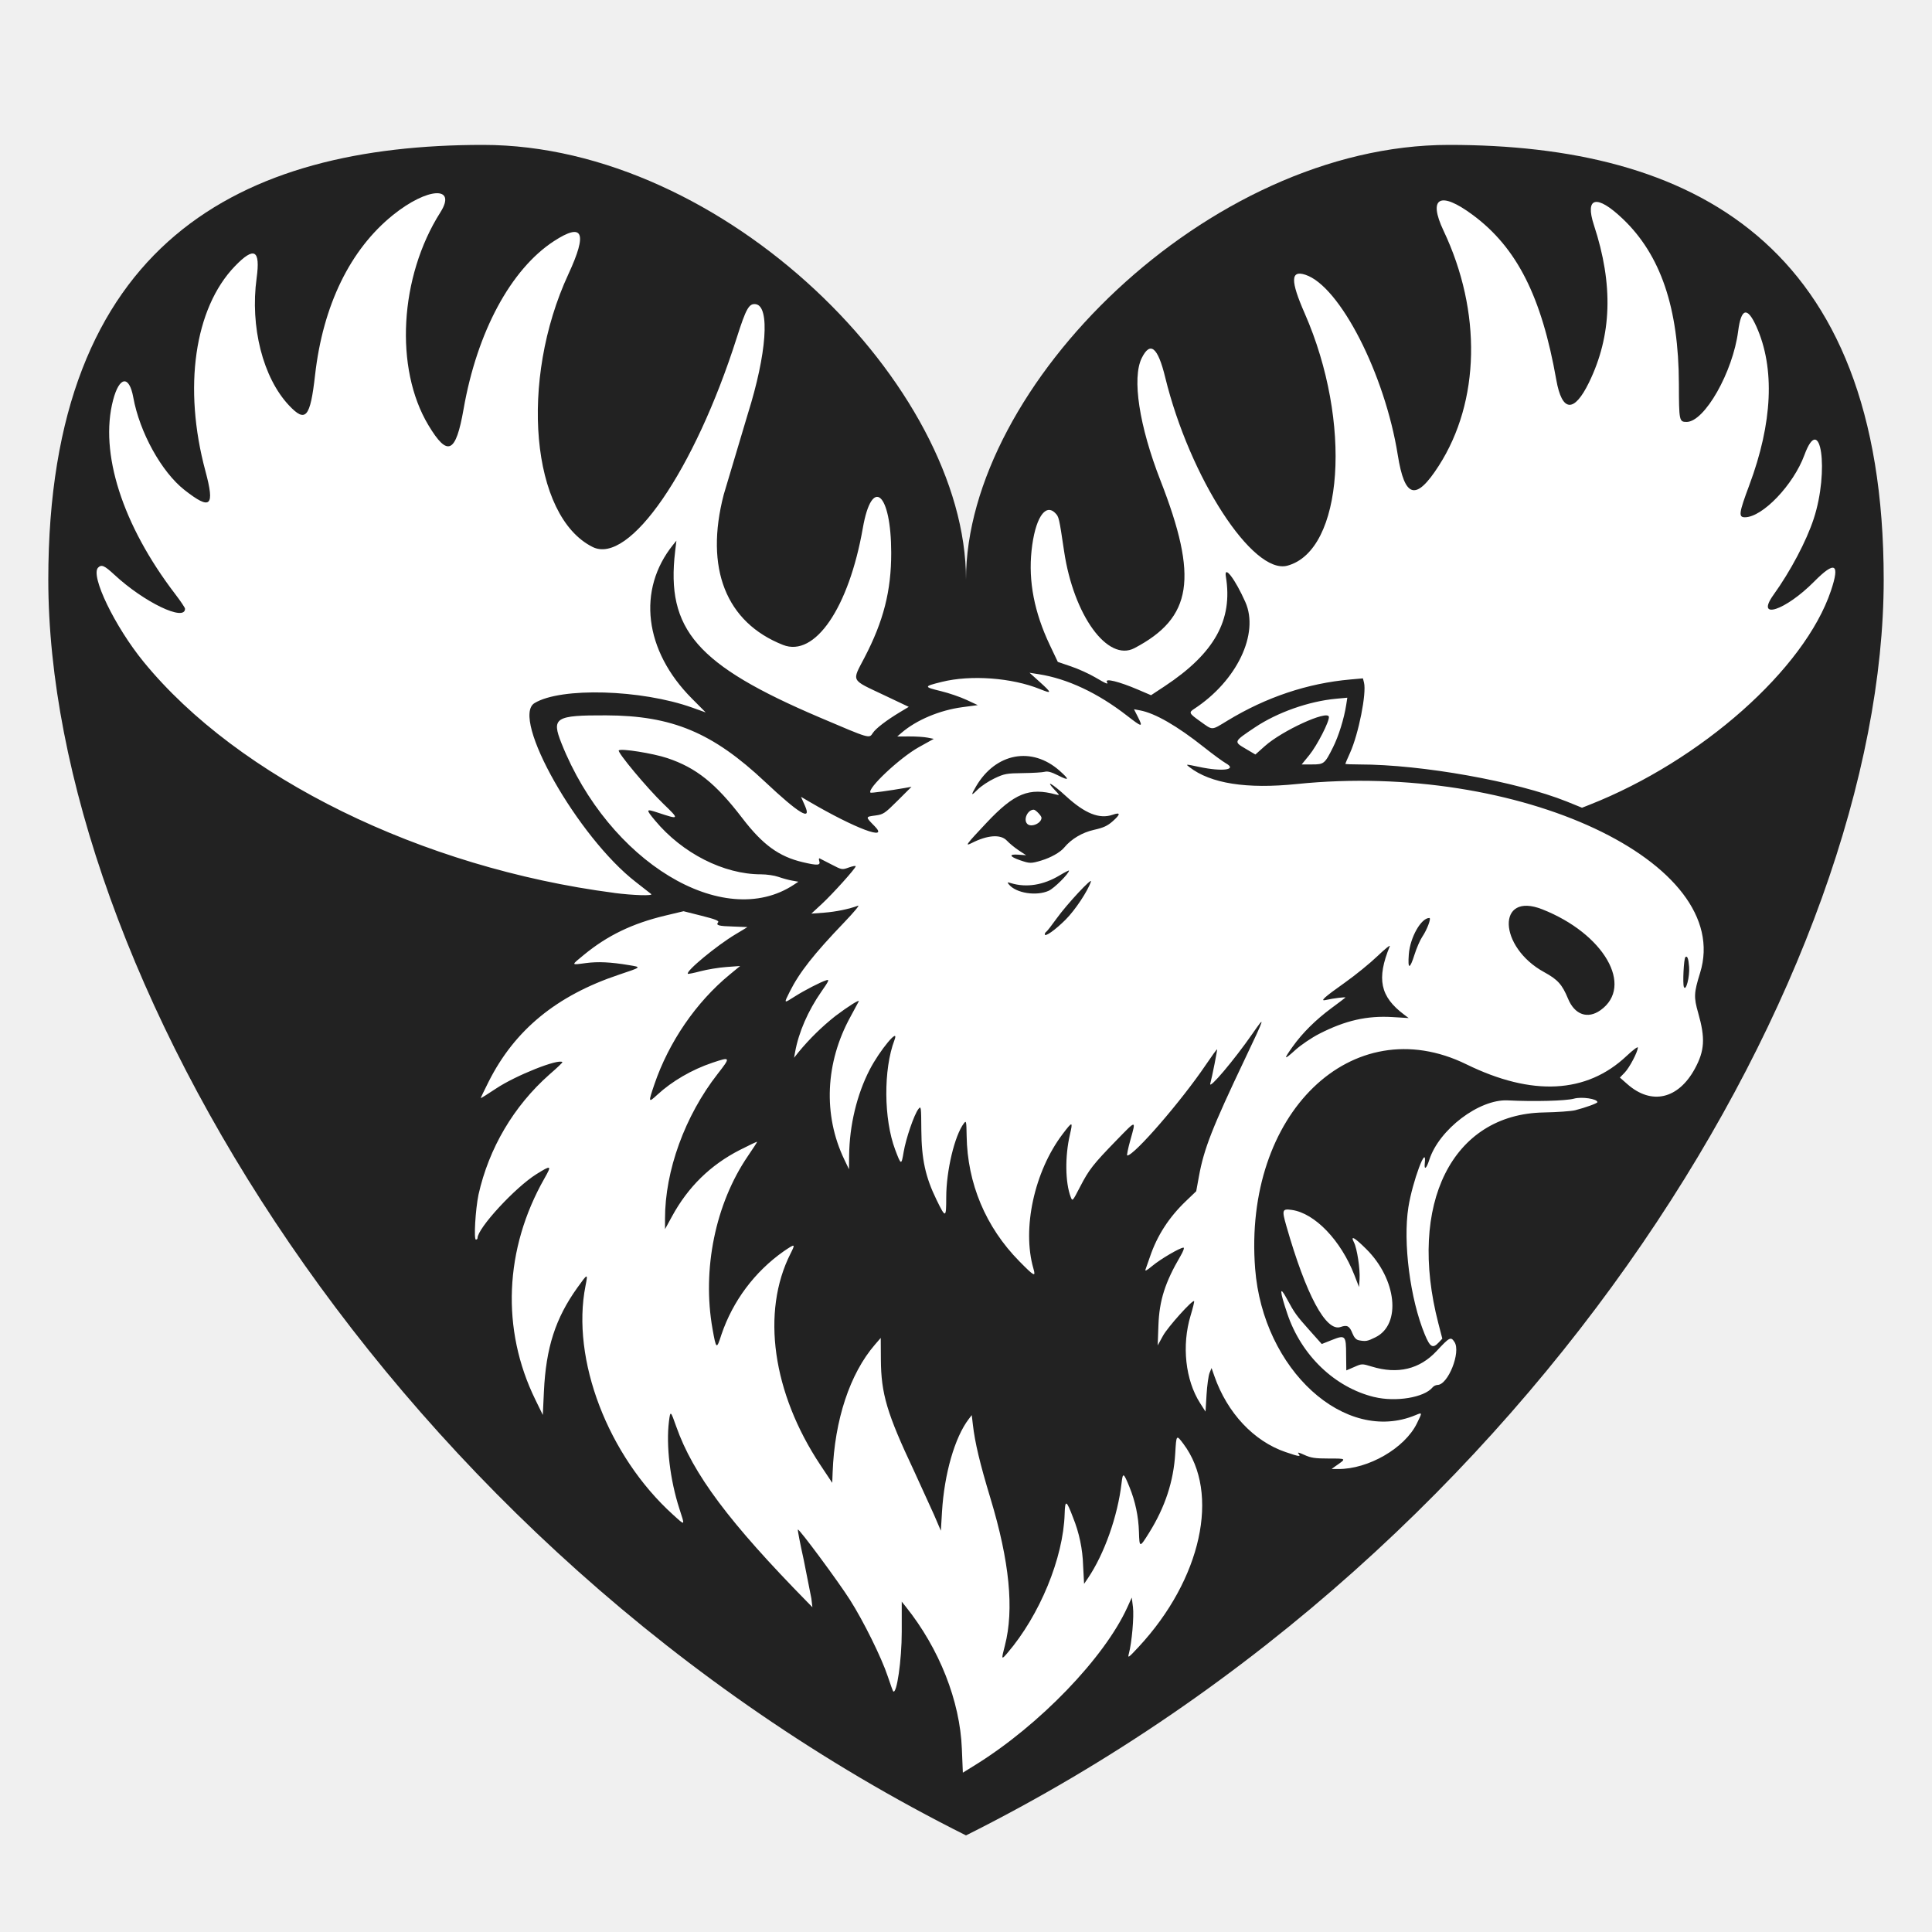
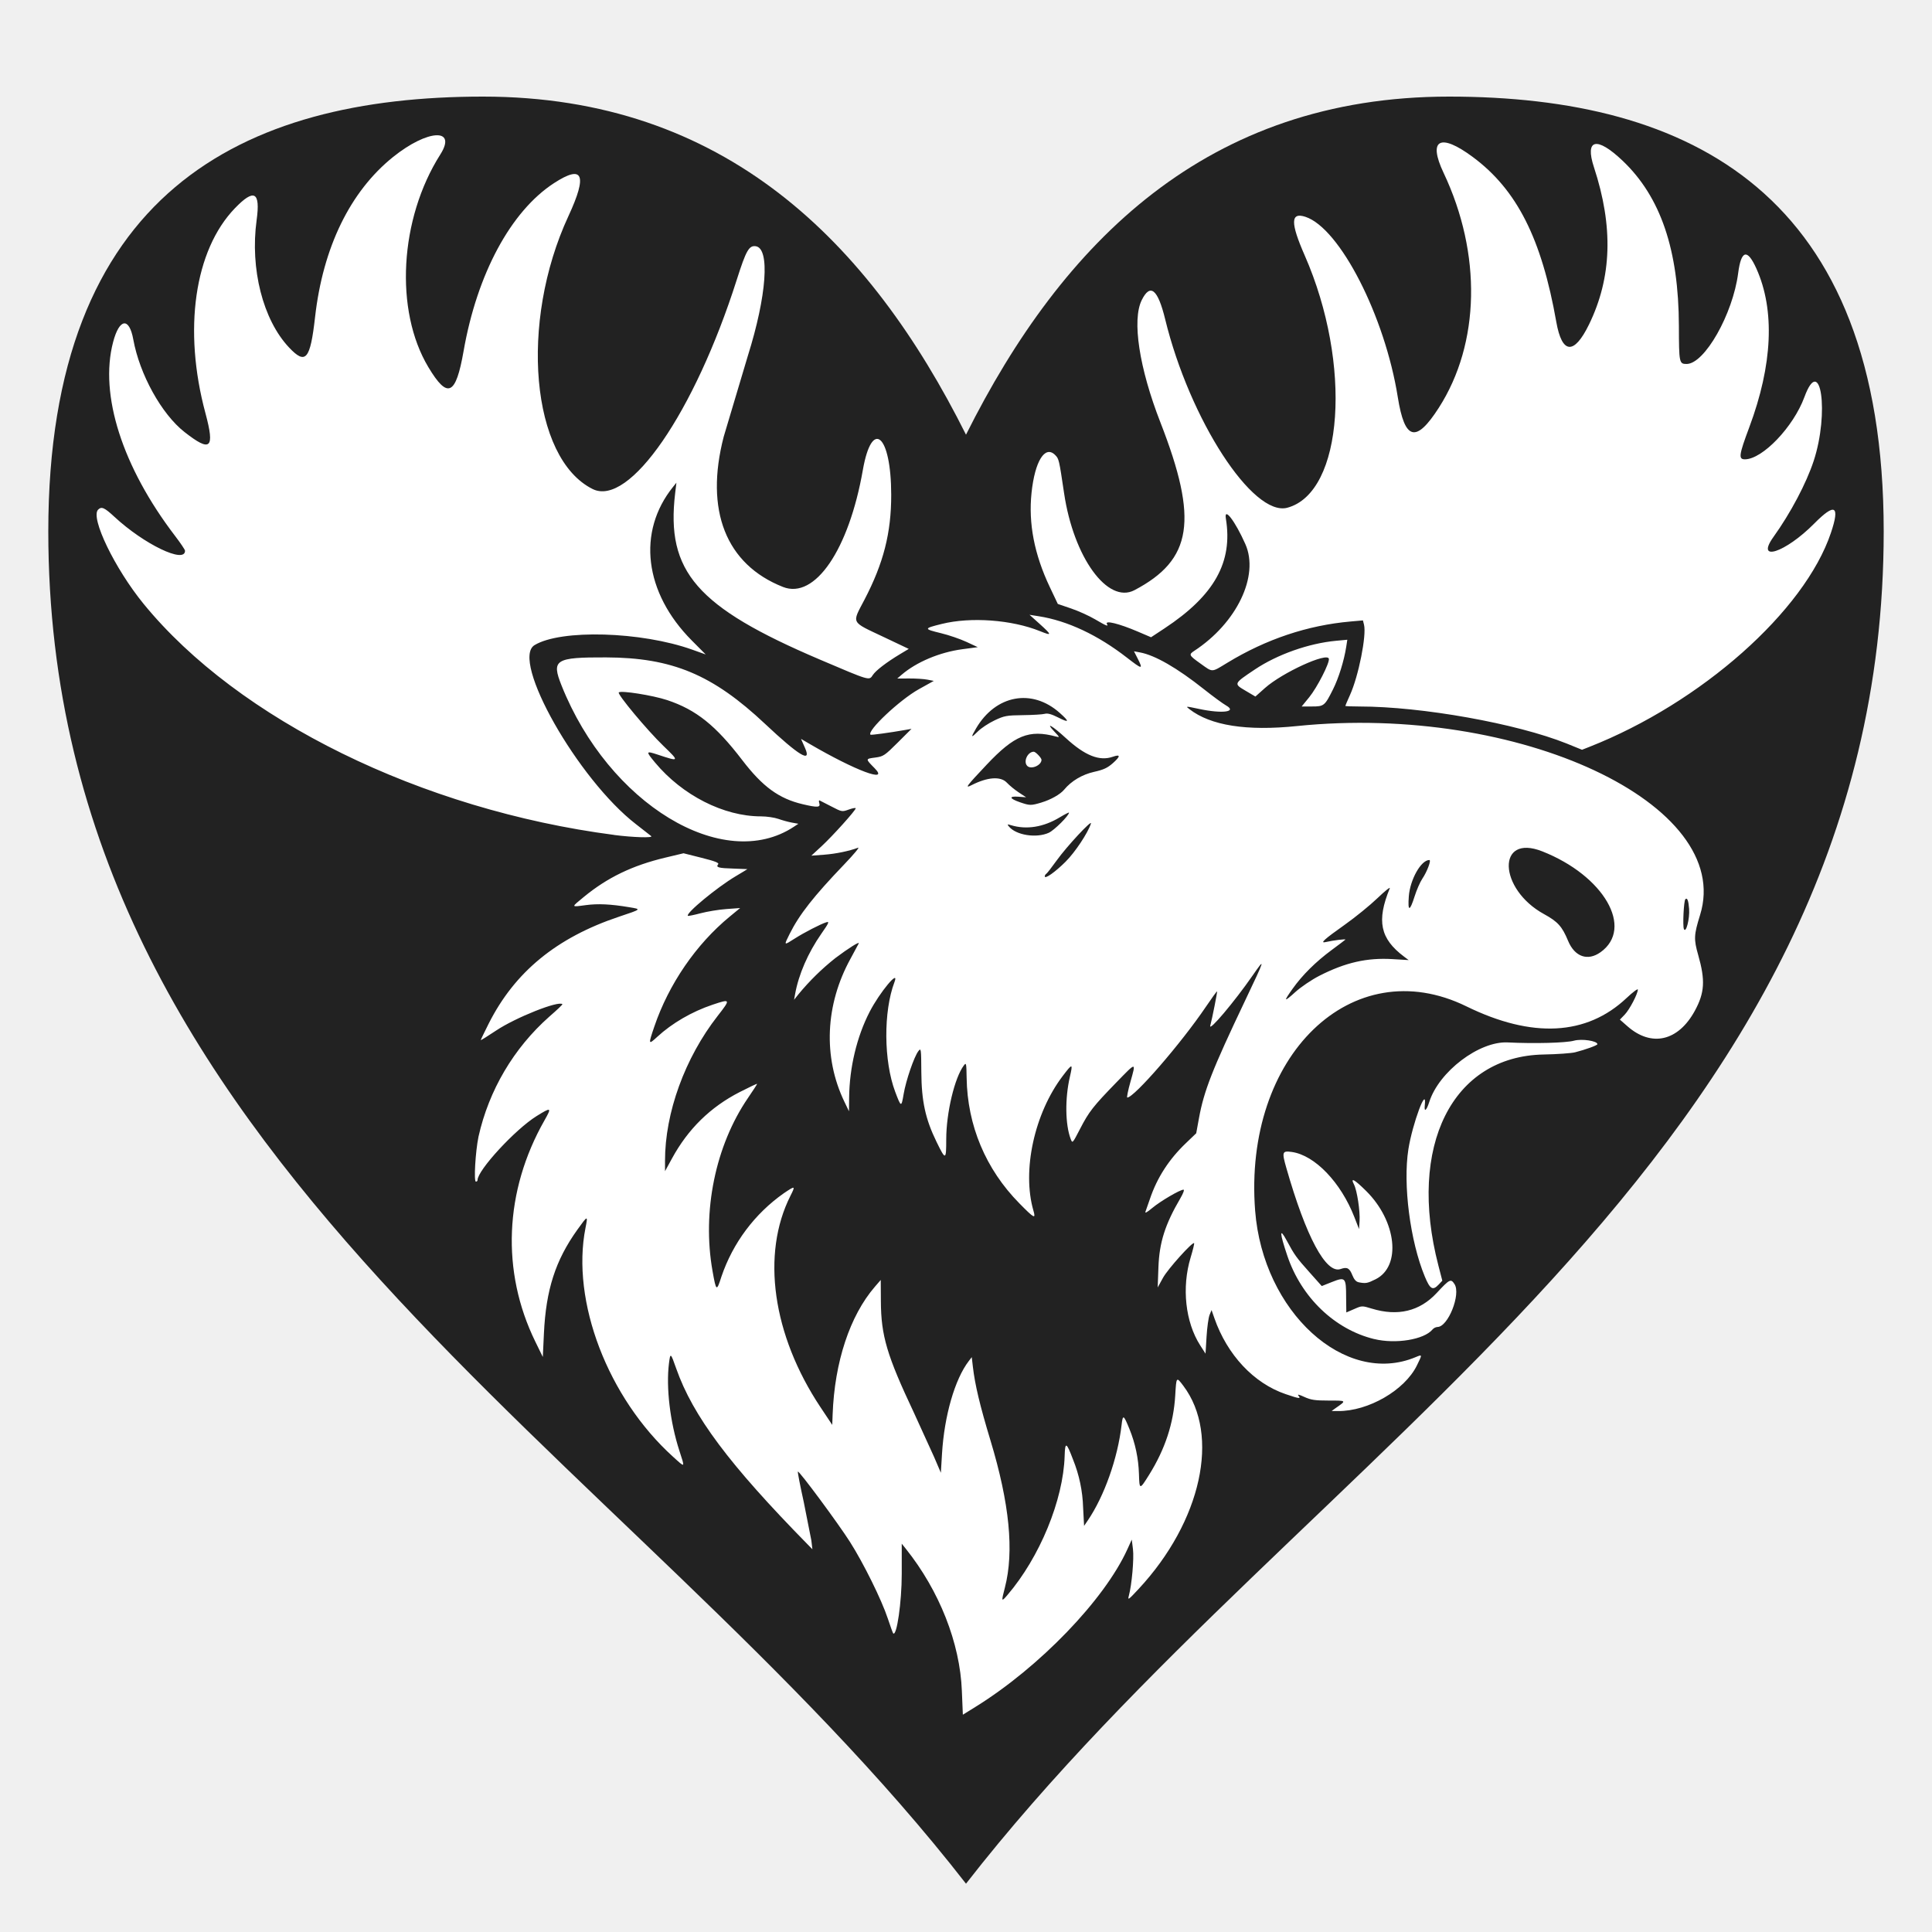
- <svg xmlns="http://www.w3.org/2000/svg" width="100" height="100">
-   <path d="M 20 38 C 8 32 1 20 1 12 C 1 5 5 3 10 3 C 15 3 20 8 20 12 C 20 8 25 3 30 3 C 35 3 39 5 39 12 C 39 20 32 32 20 38 Z" fill="#222" transform="scale(2.5)" />
-   <path fill="#FFF" d="M49.786 90.522c-.095-2.477-1.166-5.19-2.903-7.36l-.209-.261v1.566c0 1.455-.259 3.258-.443 3.075-.02-.019-.145-.367-.28-.772-.318-.961-1.251-2.851-1.954-3.957-.611-.962-2.641-3.703-2.699-3.644-.02.02.116.726.303 1.569l.394 1.992.055.46-.246-.251c-4.06-4.136-5.942-6.654-6.802-9.101-.291-.829-.305-.839-.377-.265-.155 1.244.058 3.032.539 4.516.297.916.318.896-.327.313-3.375-3.054-5.285-8.05-4.531-11.85.131-.658.117-.655-.422.098-1.135 1.585-1.625 3.108-1.731 5.374l-.057 1.213-.389-.796c-1.776-3.63-1.603-7.796.474-11.449.388-.682.356-.699-.41-.222-1.107.69-3.054 2.802-3.054 3.313 0 .043-.038.078-.084.078-.116 0-.026-1.55.134-2.328a11.72 11.72 0 0 1 3.667-6.214c.389-.336.694-.625.676-.643-.195-.195-2.424.692-3.434 1.367-.436.291-.792.513-.792.492s.185-.404.41-.852c1.349-2.675 3.512-4.451 6.741-5.533 1.189-.398 1.176-.386.527-.494-.957-.16-1.606-.191-2.24-.107-.781.103-.775.129-.098-.428 1.212-.997 2.507-1.623 4.197-2.027l.959-.229.937.236c.701.176.916.261.854.336-.131.158.018.199.797.221l.717.028c0 .004-.272.17-.606.368-.976.58-2.6 1.924-2.475 2.049.018.018.314-.042.658-.133s.945-.19 1.336-.218l.711-.052-.544.448c-1.738 1.43-3.149 3.49-3.897 5.686-.319.938-.313.96.153.531.766-.706 1.792-1.302 2.855-1.659.944-.317.953-.297.273.574-1.698 2.173-2.733 5.022-2.728 7.512l.001.528.363-.664c.832-1.525 1.985-2.654 3.504-3.432.495-.253.899-.444.899-.423s-.213.35-.474.731c-1.685 2.466-2.382 5.869-1.834 8.953.189 1.066.21 1.079.461.293a8.69 8.69 0 0 1 3.225-4.313c.598-.404.614-.399.351.122-1.528 3.021-.936 7.209 1.548 10.945l.612.92.02-.544c.1-2.709.892-5.105 2.186-6.606l.304-.352.007 1.116c.011 1.777.31 2.786 1.711 5.758l1.042 2.285.352.822.059-.981c.118-1.967.663-3.859 1.383-4.799l.157-.205.058.497c.108.937.363 2.004.91 3.811.988 3.265 1.231 5.752.746 7.623-.19.732-.184.75.128.386 1.678-1.96 2.898-4.924 2.966-7.206.022-.75.09-.722.432.183a7.21 7.21 0 0 1 .524 2.498l.05.942.194-.285c.851-1.253 1.547-3.217 1.746-4.933.066-.564.102-.546.406.198s.47 1.529.494 2.335c.025.829.034.829.531.032.823-1.321 1.262-2.656 1.347-4.102.058-.977.057-.976.42-.495 1.918 2.548.935 7.018-2.312 10.511-.535.576-.577.604-.508.349.153-.564.272-1.92.212-2.406l-.062-.494-.228.502c-1.189 2.615-4.549 6.101-7.857 8.153l-.658.408zm19.342-14.636c.577-.401.584-.393-.347-.393-.717 0-.93-.032-1.269-.188-.279-.129-.375-.148-.303-.063.142.171.044.159-.667-.083-1.646-.56-3.022-2.028-3.686-3.932l-.146-.418-.103.251c-.056.138-.127.646-.156 1.128l-.053.877-.28-.437c-.765-1.195-.96-2.992-.492-4.537.118-.391.2-.726.181-.745-.083-.083-1.358 1.336-1.609 1.79l-.276.502.038-1.046c.047-1.285.344-2.219 1.139-3.576.147-.25.214-.439.158-.439-.179 0-1.192.594-1.614.946-.286.239-.394.295-.35.181a24.94 24.94 0 0 0 .231-.659c.367-1.086.978-2.033 1.85-2.868l.542-.519.142-.778c.258-1.418.69-2.52 2.384-6.08 1.052-2.21 1.075-2.291.38-1.289-.936 1.349-2.272 2.929-2.178 2.576.102-.384.373-1.751.351-1.773-.013-.013-.274.346-.58.799-1.278 1.889-3.71 4.696-4.068 4.696-.035 0 .039-.367.165-.816.293-1.043.318-1.044-.724.028-1.207 1.242-1.424 1.518-1.882 2.406-.394.762-.396.765-.488.524-.283-.743-.3-2.101-.041-3.217.164-.706.136-.709-.374-.037-1.466 1.931-2.112 4.9-1.514 6.962.133.457.047.413-.731-.378-1.739-1.767-2.688-4.028-2.725-6.492-.012-.76-.022-.805-.143-.644-.477.628-.912 2.447-.913 3.823-.001 1.095-.029 1.103-.5.139-.577-1.181-.779-2.107-.789-3.614-.008-1.224-.014-1.267-.153-1.087-.222.288-.644 1.519-.763 2.224-.117.695-.131.691-.437-.12-.597-1.586-.614-4.162-.037-5.679.271-.713-.767.532-1.288 1.545-.662 1.286-1.042 2.879-1.059 4.433l-.008.711-.241-.502c-1.108-2.307-.989-5.02.324-7.402l.424-.788c.049-.115-.542.257-1.215.764a12.66 12.66 0 0 0-1.901 1.864l-.233.293.053-.293c.182-1.017.668-2.136 1.357-3.124.393-.563.43-.648.262-.596-.298.092-1.147.53-1.64.845-.572.365-.567.369-.262-.241.507-1.012 1.243-1.948 2.835-3.609.483-.504.803-.888.711-.854-.471.176-1.157.317-1.755.362l-.667.05.535-.494c.567-.524 1.761-1.851 1.761-1.958 0-.035-.16-.006-.355.064-.351.126-.362.124-.899-.156l-.615-.315c-.039-.017-.046.048-.015.146.07.22-.098.23-.86.05-1.231-.29-2.073-.904-3.126-2.28-1.378-1.801-2.388-2.609-3.885-3.108-.741-.247-2.396-.51-2.508-.398-.089.089 1.473 1.961 2.306 2.764.848.817.84.831-.277.46-.634-.21-.643-.185-.152.405 1.412 1.696 3.555 2.786 5.48 2.786.295 0 .701.059.903.131s.517.159.701.192l.335.06-.226.15c-3.656 2.424-9.592-1.182-12.033-7.308-.532-1.334-.328-1.462 2.305-1.453 3.419.011 5.516.889 8.233 3.444 1.755 1.65 2.422 2.051 2.064 1.242l-.207-.469.434.254c2.373 1.388 4.157 2.057 3.377 1.265-.485-.493-.486-.484.043-.554.407-.054.481-.104 1.15-.771l.715-.713-.335.059c-.788.139-1.759.272-1.787.244-.199-.193 1.511-1.803 2.499-2.353l.777-.432-.326-.064c-.179-.035-.605-.063-.946-.061l-.62.003.224-.193c.77-.662 1.972-1.168 3.149-1.325l.795-.106-.586-.273c-.322-.15-.914-.353-1.316-.45-.911-.221-.909-.245.041-.48 1.501-.372 3.622-.216 5.079.373.634.256.632.21-.015-.374l-.523-.471.478.075c1.482.232 3.056.972 4.563 2.143.792.615.847.622.567.069l-.202-.398.306.057c.781.144 1.923.801 3.316 1.907.459.365.977.744 1.149.842.582.332-.201.432-1.399.178-.71-.15-.71-.15-.502.011 1.098.85 2.952 1.142 5.562.875 11.487-1.176 22.642 4.048 20.87 9.773-.323 1.043-.333 1.253-.099 2.075.374 1.312.335 1.954-.173 2.888-.859 1.578-2.246 1.896-3.491.8l-.389-.342.251-.26c.249-.258.677-1.075.679-1.295 0-.063-.262.134-.584.437-2.068 1.951-4.888 2.098-8.29.432-5.916-2.897-11.557 2.56-10.935 10.578.406 5.232 4.651 9.105 8.305 7.579.355-.148.354-.156.067.43-.627 1.281-2.516 2.374-4.079 2.36l-.335-.003zm-.841-22.378c1.349-.69 2.47-.945 3.798-.864l.827.05-.237-.178c-1.24-.931-1.433-1.851-.74-3.538.038-.092-.248.136-.634.507s-1.145.988-1.685 1.371c-1.098.778-1.32.982-.983.902.355-.084 1.048-.169 1.004-.123-.023.024-.349.271-.724.548-.812.601-1.5 1.283-2.003 1.988-.492.689-.464.721.145.169.282-.255.837-.63 1.234-.833zm14.552-1.218c1.751-1.247.182-3.966-3.014-5.225-2.368-.933-2.281 1.951.097 3.251.708.387.934.638 1.243 1.384.341.823 1.013 1.06 1.674.589zm4.589-2.245c-.032-.432-.096-.599-.194-.501-.082.082-.146 1.376-.076 1.54.106.251.308-.526.27-1.039zm-14.211-.641c.107-.339.288-.753.402-.921.245-.361.474-.969.364-.969-.428 0-.997 1.007-1.063 1.88-.06.798.047.801.297.01zM55.16 47.596c.485-.483 1.142-1.471 1.306-1.964.086-.259-1.25 1.176-1.77 1.902-.255.356-.499.669-.542.695s-.077.085-.077.131c0 .159.539-.221 1.084-.764zm-.872-1.494c.281-.128 1.043-.888 1.043-1.04 0-.025-.216.086-.481.245-.844.509-1.723.649-2.53.402-.185-.056-.196-.048-.099.07.371.453 1.422.617 2.068.324zm-.382-1.565c.481-.143.975-.422 1.175-.665.368-.447.935-.784 1.545-.92.497-.111.698-.204.982-.457.398-.355.394-.467-.011-.325-.69.24-1.438-.058-2.429-.967-.708-.65-1.098-.868-.586-.327.273.289.277.301.079.248-1.397-.377-2.154-.07-3.594 1.459-1.062 1.127-1.147 1.243-.777 1.055.827-.421 1.505-.468 1.825-.127.135.144.415.373.622.509l.376.247-.398-.029c-.508-.037-.476.094.068.283.517.179.575.18 1.121.018zm-.734-1.892c-.22-.22.016-.736.336-.736.094 0 .4.32.4.418 0 .287-.536.518-.736.318zm-1.697-2.357c.506-.24.626-.262 1.471-.272.506-.006 1.014-.036 1.129-.068.149-.041.348.013.69.186.585.296.608.229.084-.237-1.436-1.278-3.311-.929-4.327.804-.285.486-.266.516.095.155.168-.168.554-.424.857-.567zm19.657 32.023c-2.042-.496-3.772-2.153-4.499-4.309-.405-1.2-.417-1.503-.033-.791.41.76.493.875 1.211 1.679l.603.676.528-.21c.694-.275.733-.233.733.786l.01.79c.006 0 .19-.08.41-.177.397-.175.403-.176.91-.021 1.343.41 2.478.137 3.355-.806.674-.725.734-.755.925-.463.341.52-.334 2.219-.882 2.219a.39.39 0 0 0-.258.131c-.434.523-1.904.764-3.014.494zm2.615-3.239c-.759-1.834-1.136-4.762-.849-6.587.208-1.321.966-3.356.849-2.279-.042.383.085.289.233-.173.502-1.57 2.585-3.15 4.059-3.077 1.384.068 3.011.025 3.429-.09.404-.112 1.213.01 1.213.182 0 .058-.614.281-1.152.418-.197.05-.931.102-1.631.115-4.732.088-7.052 4.736-5.448 10.919l.204.788-.183.195c-.312.332-.448.255-.724-.411zm-3.427.296c-.128-.024-.234-.144-.32-.359-.151-.378-.273-.443-.612-.324-.754.263-1.786-1.66-2.807-5.232-.238-.833-.216-.897.284-.827 1.189.168 2.539 1.573 3.238 3.373l.24.618.028-.414c.034-.511-.13-1.589-.29-1.898-.196-.381.017-.267.626.335 1.585 1.564 1.838 3.904.494 4.574-.427.213-.509.227-.883.156zM31.785 46.215c-9.964-1.3-19.449-5.958-24.352-11.959-1.49-1.824-2.766-4.465-2.355-4.876.177-.177.326-.111.85.375 1.533 1.42 3.652 2.438 3.649 1.752 0-.052-.231-.395-.512-.763-2.732-3.573-3.928-7.309-3.211-10.037.324-1.234.834-1.3 1.045-.136.328 1.807 1.464 3.861 2.651 4.791 1.356 1.062 1.578.863 1.084-.974-1.164-4.319-.572-8.434 1.524-10.609 1-1.037 1.327-.859 1.125.613-.345 2.521.327 5.162 1.678 6.594.86.912 1.097.636 1.347-1.575.409-3.61 1.815-6.497 4.033-8.282 1.786-1.437 3.33-1.522 2.45-.134-2.114 3.333-2.38 8.071-.619 11.009.998 1.665 1.42 1.471 1.824-.836.699-3.991 2.443-7.232 4.674-8.686 1.512-.985 1.749-.447.753 1.701-2.558 5.512-1.936 12.541 1.251 14.129 1.896.945 5.273-3.959 7.461-10.833.483-1.517.634-1.784.983-1.734.745.106.567 2.572-.41 5.674l-1.248 4.182c-.991 3.814.113 6.613 3.068 7.78 1.652.652 3.407-1.919 4.132-6.05.473-2.7 1.466-1.834 1.469 1.282.002 1.969-.398 3.537-1.385 5.428-.656 1.258-.733 1.112 1.007 1.936l1.286.61-.461.277c-.697.42-1.247.842-1.399 1.075-.193.295-.126.314-2.741-.8-6.377-2.718-7.973-4.553-7.49-8.61l.065-.544-.169.209c-1.88 2.332-1.498 5.482.966 7.958l.719.723-.697-.249c-2.643-.943-6.802-1.062-8.163-.234-1.259.765 2.243 6.946 5.25 9.267l.79.618c.116.1-.951.067-1.92-.059zm49.308-4.729c-2.598-1.04-7.498-1.916-10.727-1.918-.403 0-.732-.014-.732-.031s.109-.271.242-.565c.443-.979.863-3.088.725-3.638l-.056-.222-.644.057c-2.216.195-4.364.914-6.366 2.131-.849.516-.746.512-1.398.047-.6-.428-.618-.465-.322-.659 2.205-1.445 3.373-3.885 2.644-5.526-.529-1.191-1.113-1.955-1.008-1.317.37 2.25-.593 3.973-3.174 5.678l-.699.461-.681-.291c-.983-.42-1.732-.602-1.601-.391.089.144-.037.094-.613-.245-.307-.181-.867-.435-1.245-.563l-.686-.234-.417-.879c-.799-1.686-1.11-3.29-.943-4.873.173-1.641.697-2.482 1.221-1.958.197.197.203.223.464 1.979.493 3.322 2.254 5.748 3.642 5.018 3.001-1.578 3.317-3.625 1.343-8.685-1.099-2.816-1.477-5.297-.966-6.329.441-.889.833-.568 1.214.995 1.266 5.187 4.536 10.232 6.322 9.752 2.91-.784 3.368-7.433.899-13.061-.745-1.697-.734-2.251.039-1.996 1.78.587 4.111 5.139 4.779 9.331.358 2.244.942 2.395 2.125.55 2.136-3.329 2.229-7.969.244-12.162-.818-1.728-.181-2.072 1.512-.817 2.283 1.693 3.561 4.216 4.324 8.539.295 1.67.918 1.719 1.692.133 1.185-2.431 1.269-5.061.257-8.14-.483-1.47.142-1.612 1.484-.337 1.967 1.869 2.901 4.61 2.912 8.553.005 1.91.016 1.966.399 1.966.93 0 2.396-2.583 2.669-4.701.155-1.199.475-1.279.944-.236.967 2.155.84 4.982-.371 8.22-.534 1.429-.565 1.652-.226 1.652.91 0 2.512-1.675 3.081-3.22.844-2.294 1.298.819.481 3.303-.38 1.156-1.198 2.703-2.08 3.932-.955 1.332.613.819 2.107-.689 1.077-1.087 1.342-.941.867.474-1.363 4.06-6.721 8.808-12.509 11.086l-.376.148zm-13.327-2.399c.41-.502 1.062-1.779 1.016-1.989-.077-.353-2.412.717-3.309 1.515l-.494.44-.514-.303c-.616-.363-.618-.359.489-1.1 1.161-.777 2.792-1.353 4.201-1.483l.582-.054-.057.368c-.111.716-.391 1.616-.684 2.201-.428.855-.465.885-1.09.885h-.532z" />
+ <svg xmlns="http://www.w3.org/2000/svg" width="400" height="400" viewBox="0 0 100 100">
+   <path d="M 20 39 C 13 30 1 24 1 11 C 1 4 5 2 10 2 C 15 2 18 5 20 9 C 22 5 25 2 30 2 C 35 2 39 4 39 11 C 39 24 27 30 20 39 Z" fill="#222" transform="scale(2.5)" />
+   <path transform="translate(0,-3)" fill="#FFF" d="M49.786 90.522c-.095-2.477-1.166-5.19-2.903-7.36l-.209-.261v1.566c0 1.455-.259 3.258-.443 3.075-.02-.019-.145-.367-.28-.772-.318-.961-1.251-2.851-1.954-3.957-.611-.962-2.641-3.703-2.699-3.644-.02.02.116.726.303 1.569l.394 1.992.055.46-.246-.251c-4.06-4.136-5.942-6.654-6.802-9.101-.291-.829-.305-.839-.377-.265-.155 1.244.058 3.032.539 4.516.297.916.318.896-.327.313-3.375-3.054-5.285-8.05-4.531-11.85.131-.658.117-.655-.422.098-1.135 1.585-1.625 3.108-1.731 5.374l-.057 1.213-.389-.796c-1.776-3.63-1.603-7.796.474-11.449.388-.682.356-.699-.41-.222-1.107.69-3.054 2.802-3.054 3.313 0 .043-.038.078-.084.078-.116 0-.026-1.55.134-2.328a11.72 11.72 0 0 1 3.667-6.214c.389-.336.694-.625.676-.643-.195-.195-2.424.692-3.434 1.367-.436.291-.792.513-.792.492s.185-.404.41-.852c1.349-2.675 3.512-4.451 6.741-5.533 1.189-.398 1.176-.386.527-.494-.957-.16-1.606-.191-2.24-.107-.781.103-.775.129-.098-.428 1.212-.997 2.507-1.623 4.197-2.027l.959-.229.937.236c.701.176.916.261.854.336-.131.158.018.199.797.221l.717.028c0 .004-.272.17-.606.368-.976.58-2.6 1.924-2.475 2.049.018.018.314-.042.658-.133s.945-.19 1.336-.218l.711-.052-.544.448c-1.738 1.43-3.149 3.49-3.897 5.686-.319.938-.313.96.153.531.766-.706 1.792-1.302 2.855-1.659.944-.317.953-.297.273.574-1.698 2.173-2.733 5.022-2.728 7.512l.001.528.363-.664c.832-1.525 1.985-2.654 3.504-3.432.495-.253.899-.444.899-.423s-.213.35-.474.731c-1.685 2.466-2.382 5.869-1.834 8.953.189 1.066.21 1.079.461.293a8.69 8.69 0 0 1 3.225-4.313c.598-.404.614-.399.351.122-1.528 3.021-.936 7.209 1.548 10.945l.612.92.02-.544c.1-2.709.892-5.105 2.186-6.606l.304-.352.007 1.116c.011 1.777.31 2.786 1.711 5.758l1.042 2.285.352.822.059-.981c.118-1.967.663-3.859 1.383-4.799l.157-.205.058.497c.108.937.363 2.004.91 3.811.988 3.265 1.231 5.752.746 7.623-.19.732-.184.75.128.386 1.678-1.96 2.898-4.924 2.966-7.206.022-.75.09-.722.432.183a7.21 7.21 0 0 1 .524 2.498l.05.942.194-.285c.851-1.253 1.547-3.217 1.746-4.933.066-.564.102-.546.406.198s.47 1.529.494 2.335c.025.829.034.829.531.032.823-1.321 1.262-2.656 1.347-4.102.058-.977.057-.976.42-.495 1.918 2.548.935 7.018-2.312 10.511-.535.576-.577.604-.508.349.153-.564.272-1.92.212-2.406l-.062-.494-.228.502c-1.189 2.615-4.549 6.101-7.857 8.153l-.658.408zm19.342-14.636c.577-.401.584-.393-.347-.393-.717 0-.93-.032-1.269-.188-.279-.129-.375-.148-.303-.063.142.171.044.159-.667-.083-1.646-.56-3.022-2.028-3.686-3.932l-.146-.418-.103.251c-.056.138-.127.646-.156 1.128l-.053.877-.28-.437c-.765-1.195-.96-2.992-.492-4.537.118-.391.2-.726.181-.745-.083-.083-1.358 1.336-1.609 1.79l-.276.502.038-1.046c.047-1.285.344-2.219 1.139-3.576.147-.25.214-.439.158-.439-.179 0-1.192.594-1.614.946-.286.239-.394.295-.35.181a24.94 24.94 0 0 0 .231-.659c.367-1.086.978-2.033 1.85-2.868l.542-.519.142-.778c.258-1.418.69-2.52 2.384-6.08 1.052-2.21 1.075-2.291.38-1.289-.936 1.349-2.272 2.929-2.178 2.576.102-.384.373-1.751.351-1.773-.013-.013-.274.346-.58.799-1.278 1.889-3.71 4.696-4.068 4.696-.035 0 .039-.367.165-.816.293-1.043.318-1.044-.724.028-1.207 1.242-1.424 1.518-1.882 2.406-.394.762-.396.765-.488.524-.283-.743-.3-2.101-.041-3.217.164-.706.136-.709-.374-.037-1.466 1.931-2.112 4.9-1.514 6.962.133.457.047.413-.731-.378-1.739-1.767-2.688-4.028-2.725-6.492-.012-.76-.022-.805-.143-.644-.477.628-.912 2.447-.913 3.823-.001 1.095-.029 1.103-.5.139-.577-1.181-.779-2.107-.789-3.614-.008-1.224-.014-1.267-.153-1.087-.222.288-.644 1.519-.763 2.224-.117.695-.131.691-.437-.12-.597-1.586-.614-4.162-.037-5.679.271-.713-.767.532-1.288 1.545-.662 1.286-1.042 2.879-1.059 4.433l-.008.711-.241-.502c-1.108-2.307-.989-5.02.324-7.402l.424-.788c.049-.115-.542.257-1.215.764a12.66 12.66 0 0 0-1.901 1.864l-.233.293.053-.293c.182-1.017.668-2.136 1.357-3.124.393-.563.43-.648.262-.596-.298.092-1.147.53-1.64.845-.572.365-.567.369-.262-.241.507-1.012 1.243-1.948 2.835-3.609.483-.504.803-.888.711-.854-.471.176-1.157.317-1.755.362l-.667.05.535-.494c.567-.524 1.761-1.851 1.761-1.958 0-.035-.16-.006-.355.064-.351.126-.362.124-.899-.156l-.615-.315c-.039-.017-.046.048-.015.146.07.22-.098.23-.86.05-1.231-.29-2.073-.904-3.126-2.28-1.378-1.801-2.388-2.609-3.885-3.108-.741-.247-2.396-.51-2.508-.398-.089.089 1.473 1.961 2.306 2.764.848.817.84.831-.277.46-.634-.21-.643-.185-.152.405 1.412 1.696 3.555 2.786 5.48 2.786.295 0 .701.059.903.131s.517.159.701.192l.335.06-.226.15c-3.656 2.424-9.592-1.182-12.033-7.308-.532-1.334-.328-1.462 2.305-1.453 3.419.011 5.516.889 8.233 3.444 1.755 1.65 2.422 2.051 2.064 1.242l-.207-.469.434.254c2.373 1.388 4.157 2.057 3.377 1.265-.485-.493-.486-.484.043-.554.407-.054.481-.104 1.15-.771l.715-.713-.335.059c-.788.139-1.759.272-1.787.244-.199-.193 1.511-1.803 2.499-2.353l.777-.432-.326-.064c-.179-.035-.605-.063-.946-.061l-.62.003.224-.193c.77-.662 1.972-1.168 3.149-1.325l.795-.106-.586-.273c-.322-.15-.914-.353-1.316-.45-.911-.221-.909-.245.041-.48 1.501-.372 3.622-.216 5.079.373.634.256.632.21-.015-.374l-.523-.471.478.075c1.482.232 3.056.972 4.563 2.143.792.615.847.622.567.069l-.202-.398.306.057c.781.144 1.923.801 3.316 1.907.459.365.977.744 1.149.842.582.332-.201.432-1.399.178-.71-.15-.71-.15-.502.011 1.098.85 2.952 1.142 5.562.875 11.487-1.176 22.642 4.048 20.87 9.773-.323 1.043-.333 1.253-.099 2.075.374 1.312.335 1.954-.173 2.888-.859 1.578-2.246 1.896-3.491.8l-.389-.342.251-.26c.249-.258.677-1.075.679-1.295 0-.063-.262.134-.584.437-2.068 1.951-4.888 2.098-8.29.432-5.916-2.897-11.557 2.56-10.935 10.578.406 5.232 4.651 9.105 8.305 7.579.355-.148.354-.156.067.43-.627 1.281-2.516 2.374-4.079 2.36l-.335-.003zm-.841-22.378c1.349-.69 2.47-.945 3.798-.864l.827.05-.237-.178c-1.24-.931-1.433-1.851-.74-3.538.038-.092-.248.136-.634.507s-1.145.988-1.685 1.371c-1.098.778-1.32.982-.983.902.355-.084 1.048-.169 1.004-.123-.023.024-.349.271-.724.548-.812.601-1.5 1.283-2.003 1.988-.492.689-.464.721.145.169.282-.255.837-.63 1.234-.833zm14.552-1.218c1.751-1.247.182-3.966-3.014-5.225-2.368-.933-2.281 1.951.097 3.251.708.387.934.638 1.243 1.384.341.823 1.013 1.06 1.674.589zm4.589-2.245c-.032-.432-.096-.599-.194-.501-.082.082-.146 1.376-.076 1.54.106.251.308-.526.27-1.039zm-14.211-.641c.107-.339.288-.753.402-.921.245-.361.474-.969.364-.969-.428 0-.997 1.007-1.063 1.88-.06.798.047.801.297.01zM55.16 47.596c.485-.483 1.142-1.471 1.306-1.964.086-.259-1.25 1.176-1.77 1.902-.255.356-.499.669-.542.695s-.077.085-.077.131c0 .159.539-.221 1.084-.764zm-.872-1.494c.281-.128 1.043-.888 1.043-1.04 0-.025-.216.086-.481.245-.844.509-1.723.649-2.53.402-.185-.056-.196-.048-.099.07.371.453 1.422.617 2.068.324zm-.382-1.565c.481-.143.975-.422 1.175-.665.368-.447.935-.784 1.545-.92.497-.111.698-.204.982-.457.398-.355.394-.467-.011-.325-.69.24-1.438-.058-2.429-.967-.708-.65-1.098-.868-.586-.327.273.289.277.301.079.248-1.397-.377-2.154-.07-3.594 1.459-1.062 1.127-1.147 1.243-.777 1.055.827-.421 1.505-.468 1.825-.127.135.144.415.373.622.509l.376.247-.398-.029c-.508-.037-.476.094.068.283.517.179.575.18 1.121.018zm-.734-1.892c-.22-.22.016-.736.336-.736.094 0 .4.32.4.418 0 .287-.536.518-.736.318zm-1.697-2.357c.506-.24.626-.262 1.471-.272.506-.006 1.014-.036 1.129-.068.149-.041.348.013.69.186.585.296.608.229.084-.237-1.436-1.278-3.311-.929-4.327.804-.285.486-.266.516.095.155.168-.168.554-.424.857-.567zm19.657 32.023c-2.042-.496-3.772-2.153-4.499-4.309-.405-1.2-.417-1.503-.033-.791.41.76.493.875 1.211 1.679l.603.676.528-.21c.694-.275.733-.233.733.786l.01.79c.006 0 .19-.08.41-.177.397-.175.403-.176.91-.021 1.343.41 2.478.137 3.355-.806.674-.725.734-.755.925-.463.341.52-.334 2.219-.882 2.219a.39.39 0 0 0-.258.131c-.434.523-1.904.764-3.014.494zm2.615-3.239c-.759-1.834-1.136-4.762-.849-6.587.208-1.321.966-3.356.849-2.279-.042.383.085.289.233-.173.502-1.57 2.585-3.15 4.059-3.077 1.384.068 3.011.025 3.429-.09.404-.112 1.213.01 1.213.182 0 .058-.614.281-1.152.418-.197.05-.931.102-1.631.115-4.732.088-7.052 4.736-5.448 10.919l.204.788-.183.195c-.312.332-.448.255-.724-.411zm-3.427.296c-.128-.024-.234-.144-.32-.359-.151-.378-.273-.443-.612-.324-.754.263-1.786-1.66-2.807-5.232-.238-.833-.216-.897.284-.827 1.189.168 2.539 1.573 3.238 3.373l.24.618.028-.414c.034-.511-.13-1.589-.29-1.898-.196-.381.017-.267.626.335 1.585 1.564 1.838 3.904.494 4.574-.427.213-.509.227-.883.156zM31.785 46.215c-9.964-1.3-19.449-5.958-24.352-11.959-1.49-1.824-2.766-4.465-2.355-4.876.177-.177.326-.111.85.375 1.533 1.42 3.652 2.438 3.649 1.752 0-.052-.231-.395-.512-.763-2.732-3.573-3.928-7.309-3.211-10.037.324-1.234.834-1.3 1.045-.136.328 1.807 1.464 3.861 2.651 4.791 1.356 1.062 1.578.863 1.084-.974-1.164-4.319-.572-8.434 1.524-10.609 1-1.037 1.327-.859 1.125.613-.345 2.521.327 5.162 1.678 6.594.86.912 1.097.636 1.347-1.575.409-3.61 1.815-6.497 4.033-8.282 1.786-1.437 3.33-1.522 2.45-.134-2.114 3.333-2.38 8.071-.619 11.009.998 1.665 1.42 1.471 1.824-.836.699-3.991 2.443-7.232 4.674-8.686 1.512-.985 1.749-.447.753 1.701-2.558 5.512-1.936 12.541 1.251 14.129 1.896.945 5.273-3.959 7.461-10.833.483-1.517.634-1.784.983-1.734.745.106.567 2.572-.41 5.674l-1.248 4.182c-.991 3.814.113 6.613 3.068 7.78 1.652.652 3.407-1.919 4.132-6.05.473-2.7 1.466-1.834 1.469 1.282.002 1.969-.398 3.537-1.385 5.428-.656 1.258-.733 1.112 1.007 1.936l1.286.61-.461.277c-.697.42-1.247.842-1.399 1.075-.193.295-.126.314-2.741-.8-6.377-2.718-7.973-4.553-7.49-8.61l.065-.544-.169.209c-1.88 2.332-1.498 5.482.966 7.958l.719.723-.697-.249c-2.643-.943-6.802-1.062-8.163-.234-1.259.765 2.243 6.946 5.25 9.267l.79.618c.116.1-.951.067-1.92-.059zm49.308-4.729c-2.598-1.04-7.498-1.916-10.727-1.918-.403 0-.732-.014-.732-.031s.109-.271.242-.565c.443-.979.863-3.088.725-3.638l-.056-.222-.644.057c-2.216.195-4.364.914-6.366 2.131-.849.516-.746.512-1.398.047-.6-.428-.618-.465-.322-.659 2.205-1.445 3.373-3.885 2.644-5.526-.529-1.191-1.113-1.955-1.008-1.317.37 2.25-.593 3.973-3.174 5.678l-.699.461-.681-.291c-.983-.42-1.732-.602-1.601-.391.089.144-.037.094-.613-.245-.307-.181-.867-.435-1.245-.563l-.686-.234-.417-.879c-.799-1.686-1.11-3.29-.943-4.873.173-1.641.697-2.482 1.221-1.958.197.197.203.223.464 1.979.493 3.322 2.254 5.748 3.642 5.018 3.001-1.578 3.317-3.625 1.343-8.685-1.099-2.816-1.477-5.297-.966-6.329.441-.889.833-.568 1.214.995 1.266 5.187 4.536 10.232 6.322 9.752 2.91-.784 3.368-7.433.899-13.061-.745-1.697-.734-2.251.039-1.996 1.78.587 4.111 5.139 4.779 9.331.358 2.244.942 2.395 2.125.55 2.136-3.329 2.229-7.969.244-12.162-.818-1.728-.181-2.072 1.512-.817 2.283 1.693 3.561 4.216 4.324 8.539.295 1.67.918 1.719 1.692.133 1.185-2.431 1.269-5.061.257-8.14-.483-1.47.142-1.612 1.484-.337 1.967 1.869 2.901 4.61 2.912 8.553.005 1.91.016 1.966.399 1.966.93 0 2.396-2.583 2.669-4.701.155-1.199.475-1.279.944-.236.967 2.155.84 4.982-.371 8.22-.534 1.429-.565 1.652-.226 1.652.91 0 2.512-1.675 3.081-3.22.844-2.294 1.298.819.481 3.303-.38 1.156-1.198 2.703-2.08 3.932-.955 1.332.613.819 2.107-.689 1.077-1.087 1.342-.941.867.474-1.363 4.06-6.721 8.808-12.509 11.086l-.376.148zm-13.327-2.399c.41-.502 1.062-1.779 1.016-1.989-.077-.353-2.412.717-3.309 1.515l-.494.44-.514-.303c-.616-.363-.618-.359.489-1.1 1.161-.777 2.792-1.353 4.201-1.483l.582-.054-.057.368c-.111.716-.391 1.616-.684 2.201-.428.855-.465.885-1.09.885h-.532z" />
</svg>
